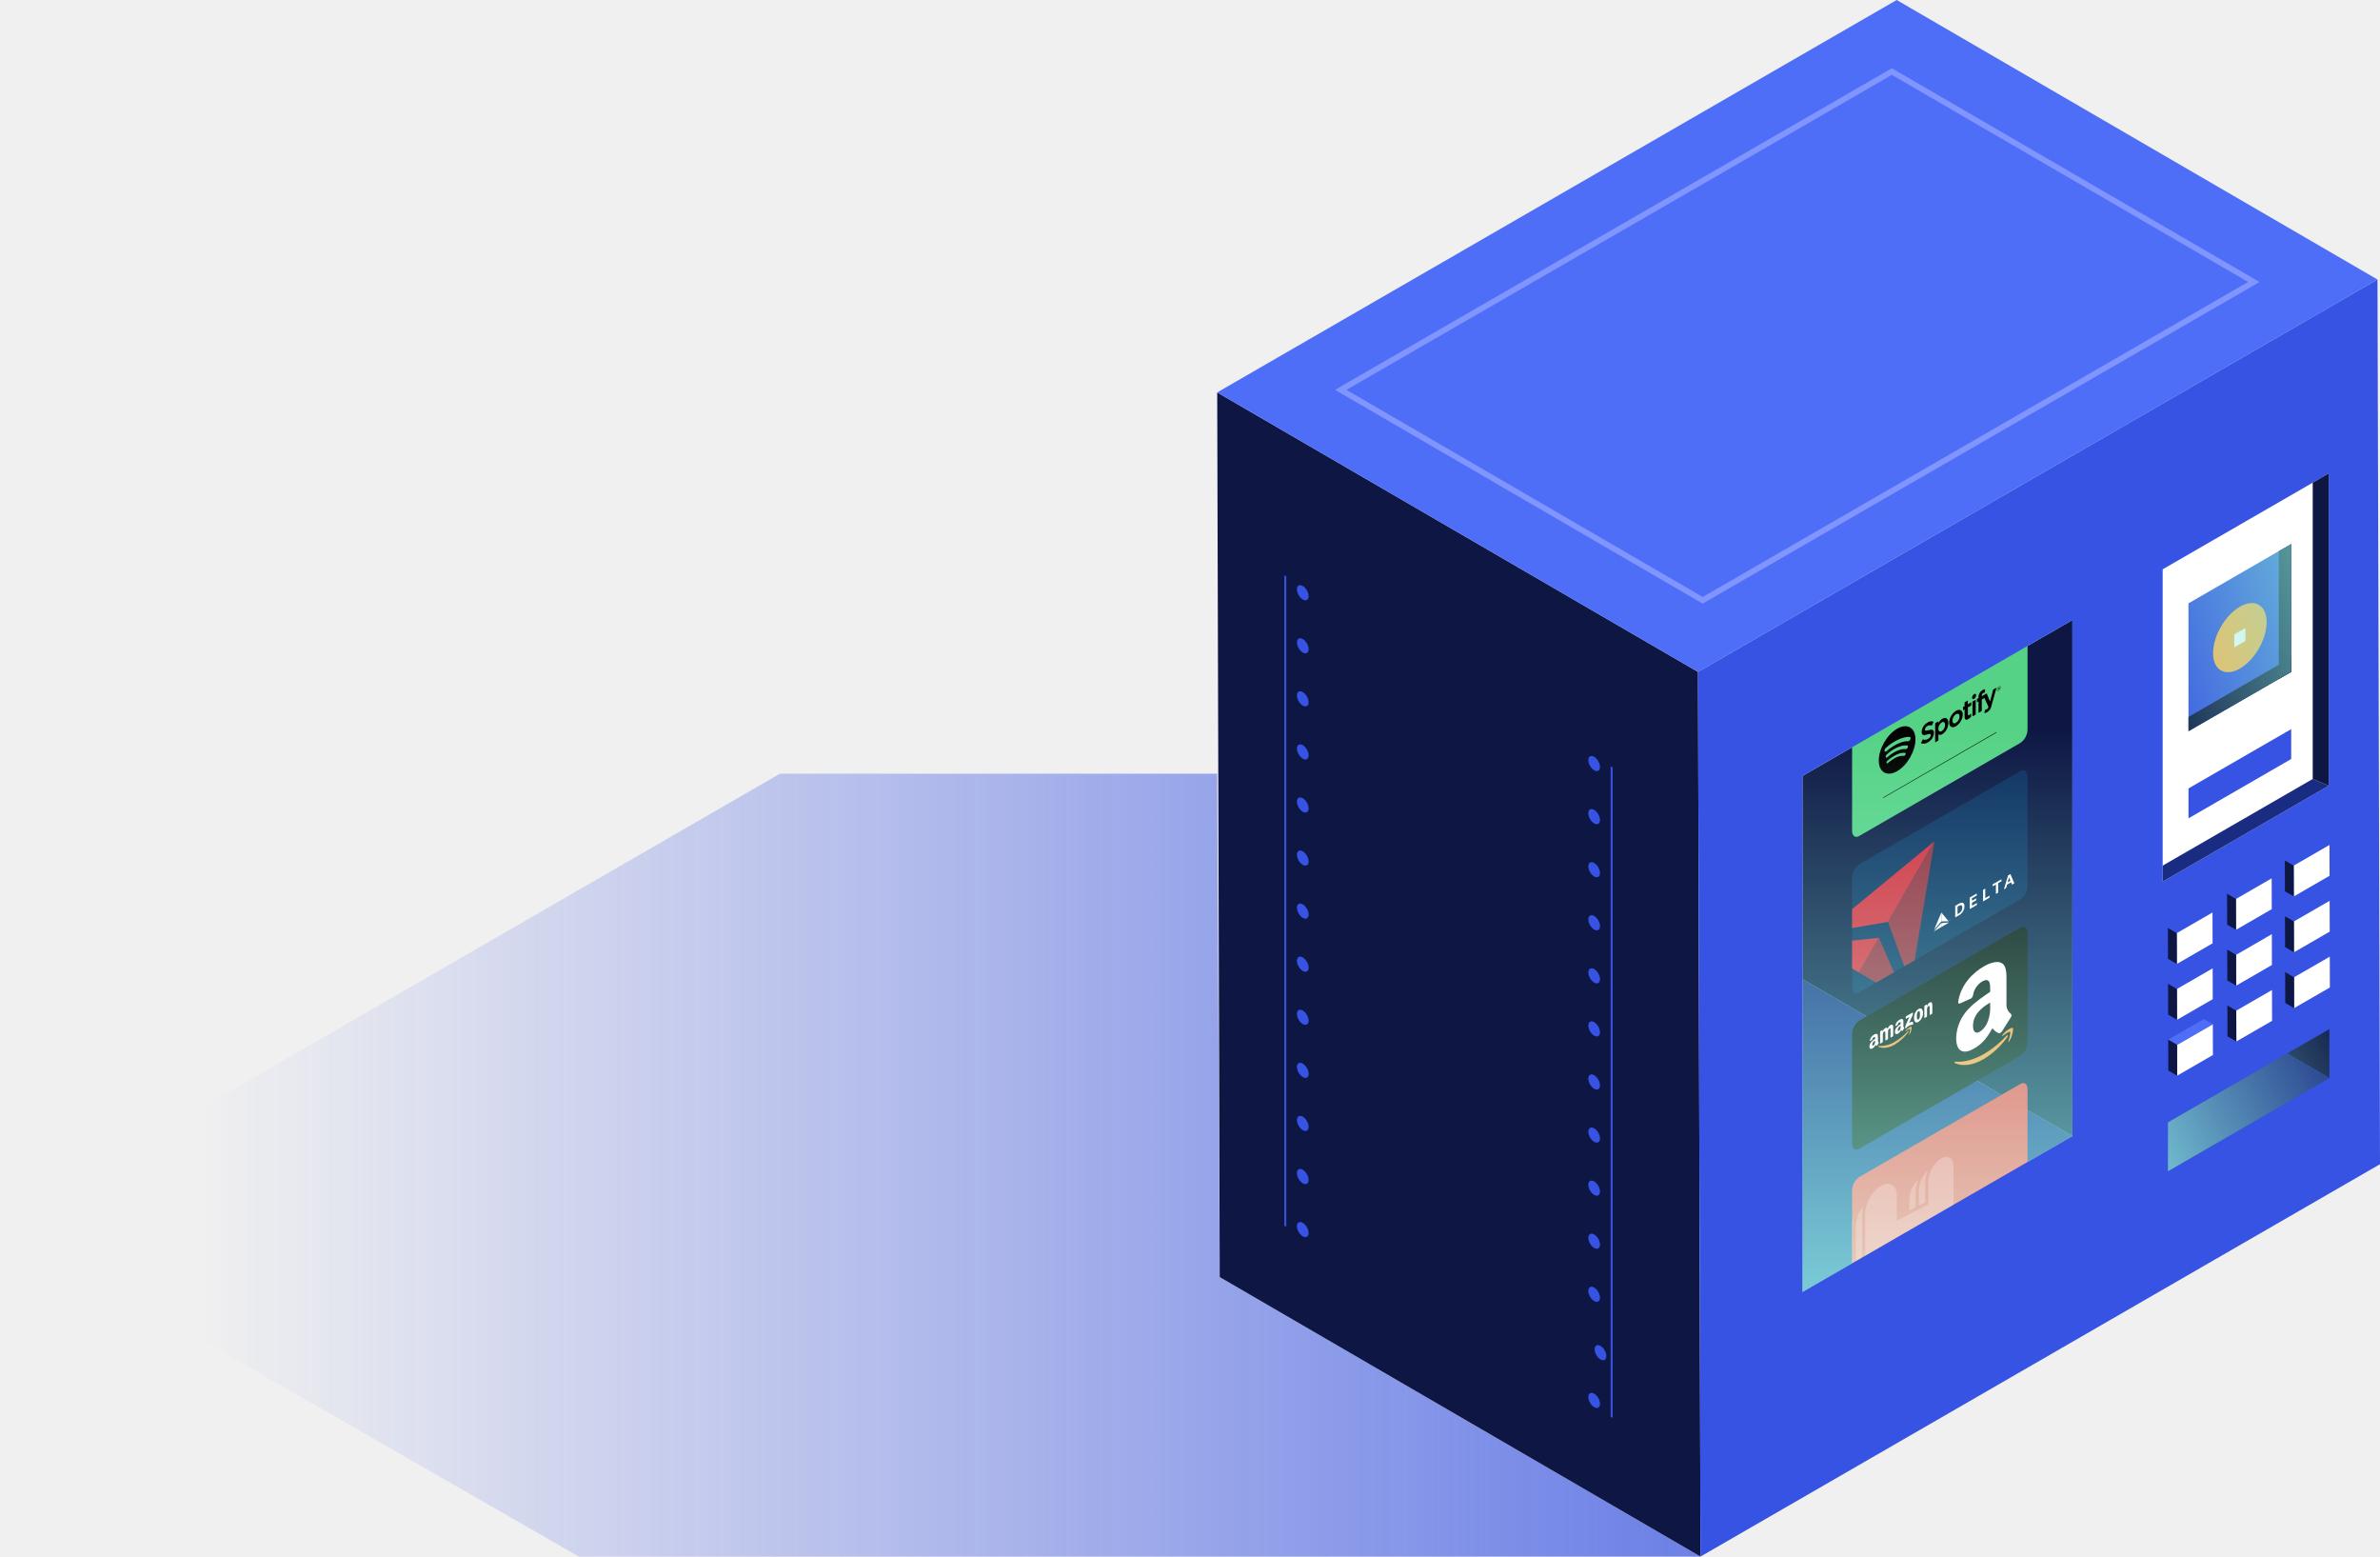
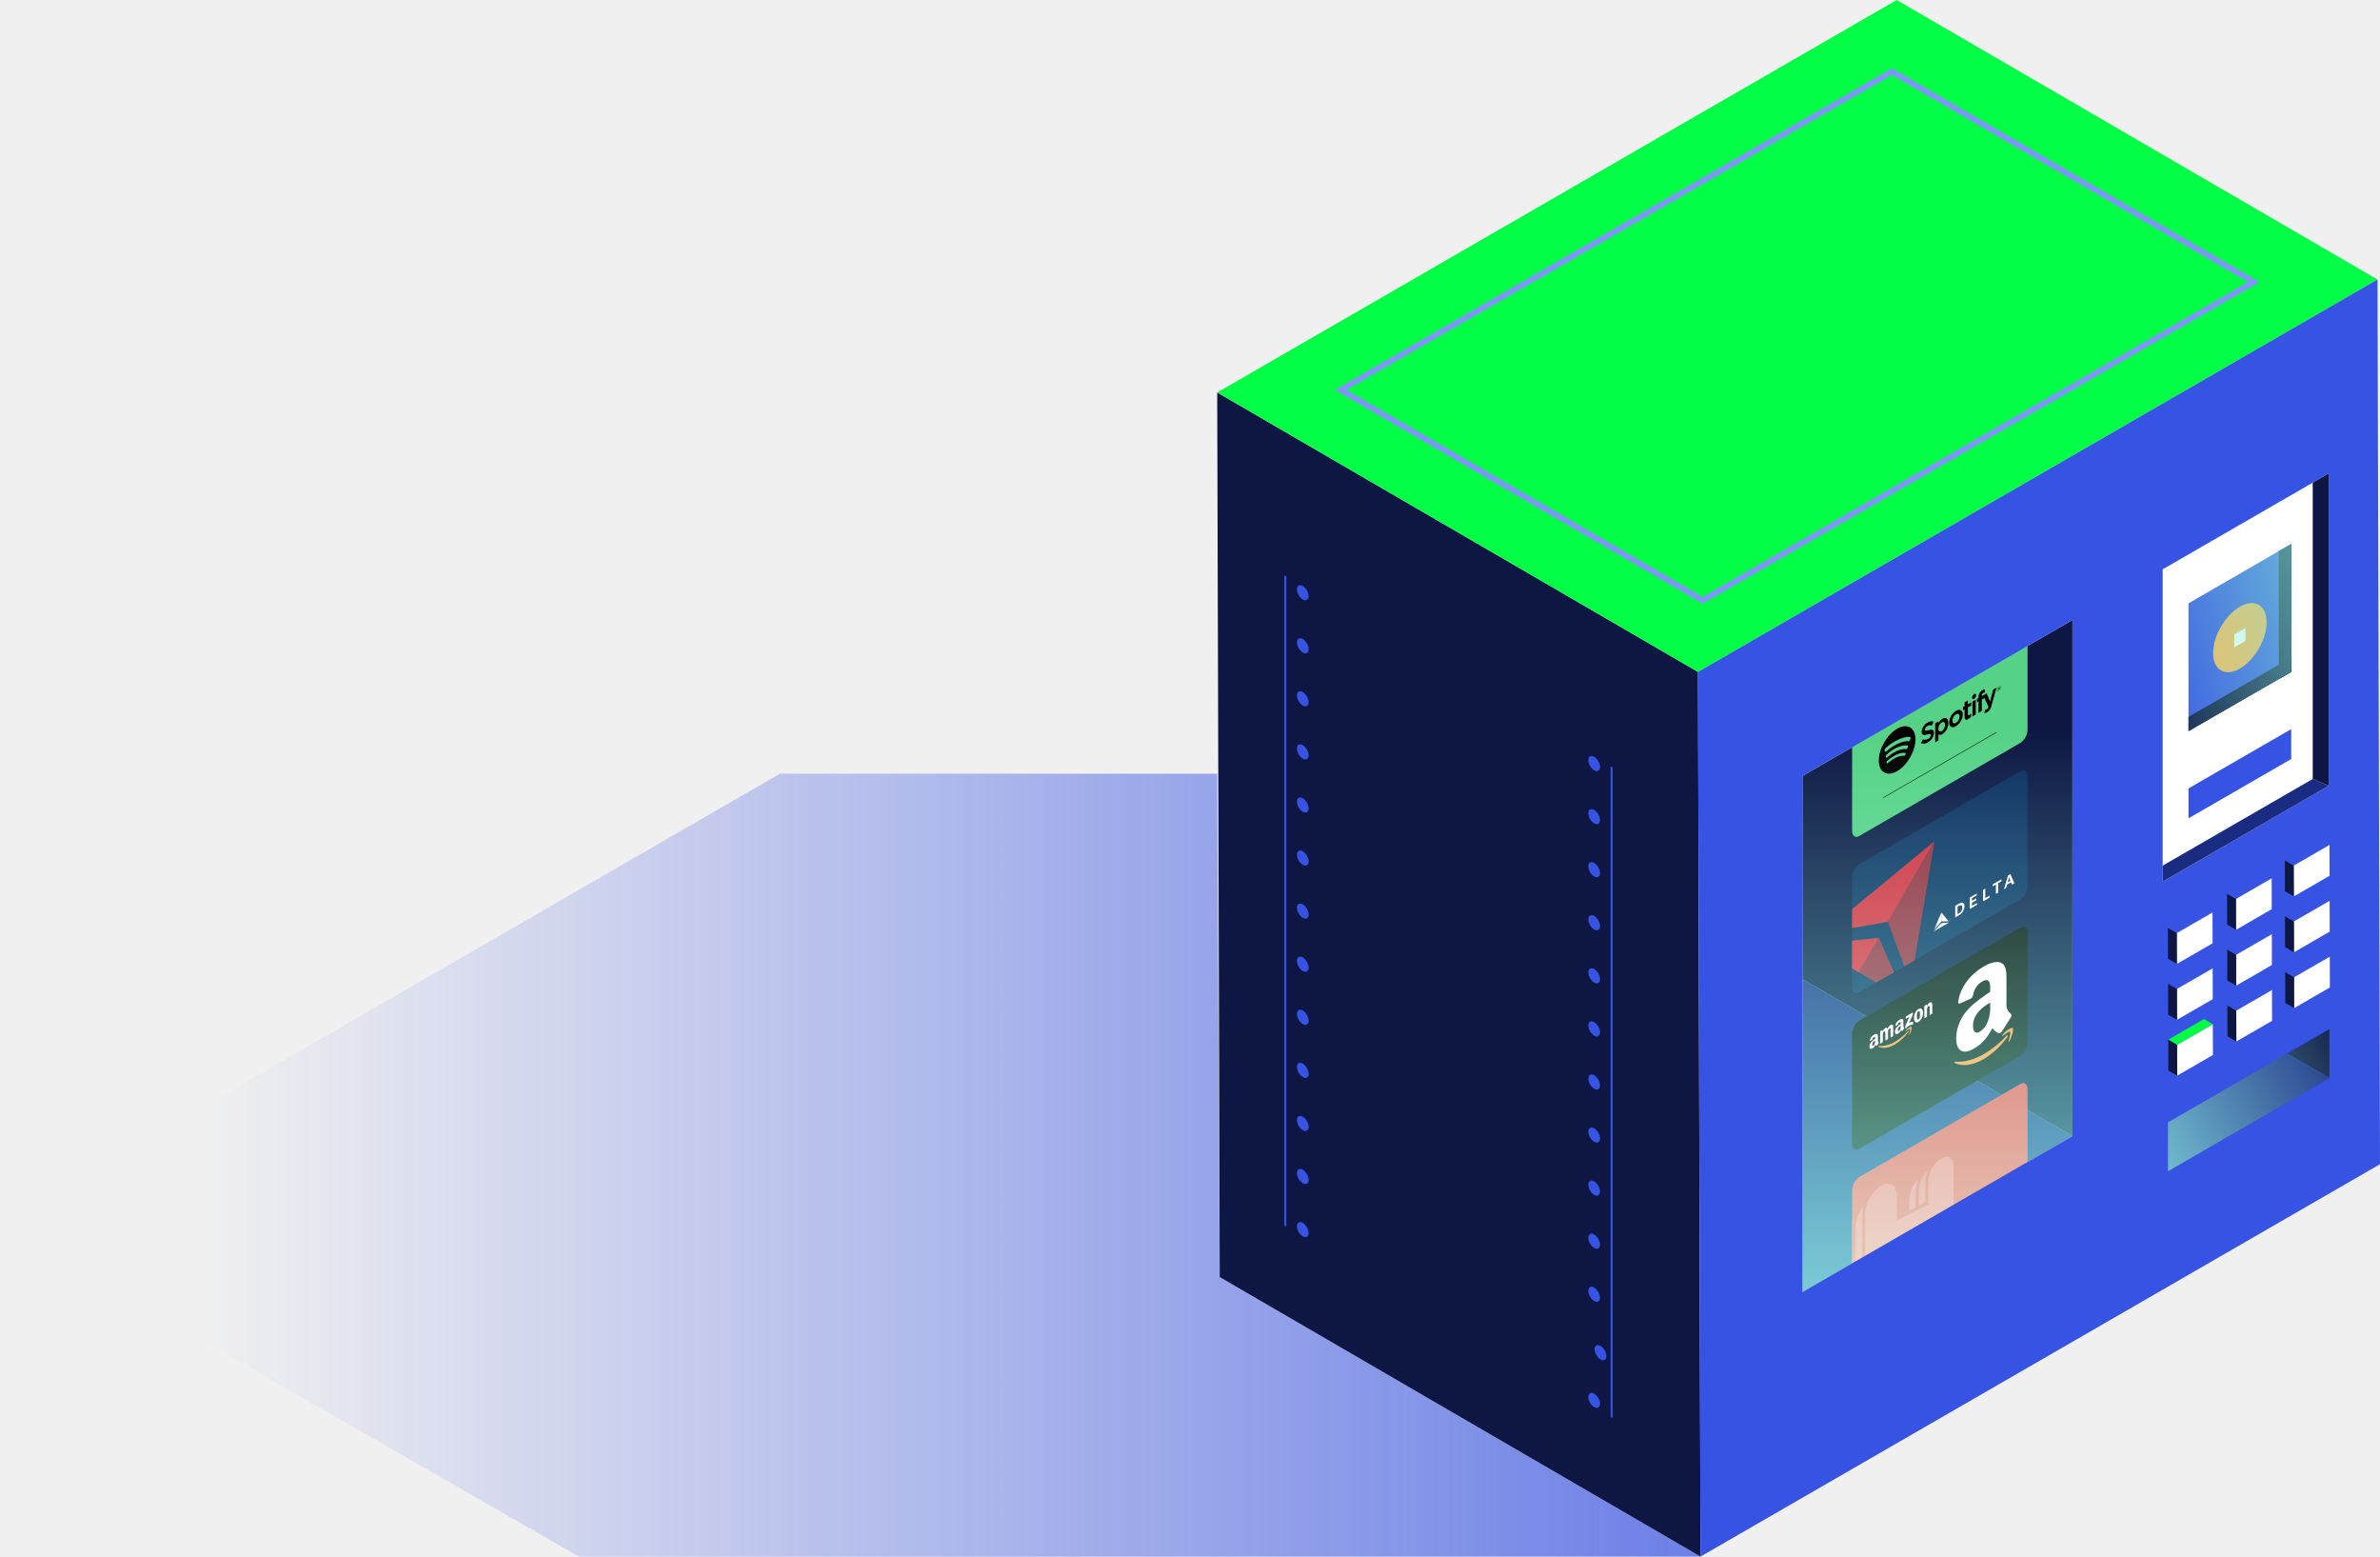
<svg xmlns="http://www.w3.org/2000/svg" xmlns:xlink="http://www.w3.org/1999/xlink" viewBox="0 0 1038.39 678.93">
  <defs>
-     <style>.cls-1,.cls-7{fill:none;}.cls-2{isolation:isolate;}.cls-3{fill:#1a2b82;}.cls-4{fill:#0e1744;}.cls-5{fill:url(#linear-gradient);}.cls-6{fill:#4f6ef7;}.cls-7{stroke:#8195ff;stroke-miterlimit:10;stroke-width:2.5px;}.cls-8{fill:#3753e3;}.cls-9{fill:#0b0a0a;}.cls-10{fill:#e59a34;}.cls-10,.cls-11{fill-rule:evenodd;}.cls-11,.cls-14{fill:#fff;}.cls-12{fill:#56d286;}.cls-13{fill:#0d2d5f;}.cls-15{clip-path:url(#clip-path);}.cls-16{fill:#90263a;}.cls-17{fill:#cd2638;}.cls-18{fill:#d53c3b;}.cls-19{clip-path:url(#clip-path-2);}.cls-20{opacity:0.25;}.cls-21,.cls-24{mix-blend-mode:screen;}.cls-21{fill:url(#linear-gradient-2);}.cls-22{fill:#fdb455;}.cls-23{fill:url(#linear-gradient-3);}.cls-24{fill:url(#linear-gradient-4);}</style>
+     <style>.cls-1,.cls-7{fill:none;}.cls-2{isolation:isolate;}.cls-3{fill:#1a2b82;}.cls-4{fill:#0e1744;}.cls-5{fill:url(#linear-gradient);}.cls-6{fill:#02FE45;}.cls-7{stroke:#8195ff;stroke-miterlimit:10;stroke-width:2.5px;}.cls-8{fill:#3753e3;}.cls-9{fill:#0b0a0a;}.cls-10{fill:#e59a34;}.cls-10,.cls-11{fill-rule:evenodd;}.cls-11,.cls-14{fill:#fff;}.cls-12{fill:#56d286;}.cls-13{fill:#0d2d5f;}.cls-15{clip-path:url(#clip-path);}.cls-16{fill:#90263a;}.cls-17{fill:#cd2638;}.cls-18{fill:#d53c3b;}.cls-19{clip-path:url(#clip-path-2);}.cls-20{opacity:0.25;}.cls-21,.cls-24{mix-blend-mode:screen;}.cls-21{fill:url(#linear-gradient-2);}.cls-22{fill:#fdb455;}.cls-23{fill:url(#linear-gradient-3);}.cls-24{fill:url(#linear-gradient-4);}</style>
    <linearGradient id="linear-gradient" x1="2638.75" y1="508.2" x2="3813.75" y2="508.2" gradientTransform="matrix(-1, 0, 0, 1, 3901.41, 0)" gradientUnits="userSpaceOnUse">
      <stop offset="0.22" stop-color="#3753e3" />
      <stop offset="1" stop-color="#3753e3" stop-opacity="0" />
    </linearGradient>
    <clipPath id="clip-path">
      <path class="cls-1" d="M881.53,392.2l-70.39,40.63c-1.7,1-3.07-.06-3.07-2.33V382.85a7.37,7.37,0,0,1,3.07-5.88l70.39-40.64c1.7-1,3.08.06,3.08,2.33v47.65A7.4,7.4,0,0,1,881.53,392.2Z" />
    </clipPath>
    <clipPath id="clip-path-2">
      <path class="cls-1" d="M881.53,528.62l-70.39,40.64c-1.7,1-3.07-.06-3.07-2.33V519.28a7.37,7.37,0,0,1,3.07-5.88l70.39-40.64c1.7-1,3.08.06,3.08,2.33v47.65A7.36,7.36,0,0,1,881.53,528.62Z" />
    </clipPath>
    <linearGradient id="linear-gradient-2" x1="906.35" y1="518.74" x2="1031.93" y2="453.43" gradientUnits="userSpaceOnUse">
      <stop offset="0" stop-color="#84ecd3" />
      <stop offset="1" stop-color="#84ecd3" stop-opacity="0" />
    </linearGradient>
    <linearGradient id="linear-gradient-3" x1="1064.4" y1="249.83" x2="925.12" y2="295.03" xlink:href="#linear-gradient-2" />
    <linearGradient id="linear-gradient-4" x1="845.3" y1="618.42" x2="845.3" y2="318.44" xlink:href="#linear-gradient-2" />
  </defs>
  <g class="cls-2">
    <g id="Layer_2" data-name="Layer 2">
      <g id="Layer_1-2" data-name="Layer 1">
        <polygon class="cls-3" points="904.19 495.51 786.41 563.51 786.41 427.07 904.19 495.51" />
        <polygon class="cls-4" points="904.19 270.44 904.19 495.51 786.41 427.07 786.41 338.44 904.19 270.44" />
        <polygon class="cls-5" points="532.16 557.02 741.93 678.93 252.57 678.93 0 533.91 340.28 337.46 531.06 337.46 532.16 557.02" />
        <polygon class="cls-4" points="741.93 678.93 532.16 557.02 531.06 171.16 740.83 293.06 741.93 678.93" />
        <polygon class="cls-6" points="740.83 293.06 531.06 171.16 827.52 0 1037.29 121.91 740.83 293.06" />
        <polygon class="cls-7" points="983.35 122.99 742.88 261.82 584.96 170.04 825.42 31.21 983.35 122.99" />
        <polygon class="cls-8" points="703.59 618.41 703.59 334.74 702.73 334.24 702.73 617.91 703.59 618.41" />
        <ellipse class="cls-8" cx="695.53" cy="448.77" rx="2.08" ry="3.61" transform="translate(-131.2 407.89) rotate(-30)" />
        <ellipse class="cls-8" cx="695.53" cy="471.92" rx="2.08" ry="3.61" transform="translate(-142.78 410.99) rotate(-30)" />
        <path class="cls-8" d="M695.53,544.32c1.41.81,2.56.15,2.56-1.48a5.65,5.65,0,0,0-2.56-4.42c-1.4-.81-2.55-.15-2.55,1.48A5.69,5.69,0,0,0,695.53,544.32Z" />
        <ellipse class="cls-8" cx="695.53" cy="495.07" rx="2.08" ry="3.61" transform="translate(-154.35 414.1) rotate(-30)" />
        <path class="cls-8" d="M695.53,428.57c1.41.81,2.56.15,2.56-1.47a5.64,5.64,0,0,0-2.56-4.42c-1.4-.82-2.55-.15-2.55,1.47A5.67,5.67,0,0,0,695.53,428.57Z" />
        <ellipse class="cls-8" cx="695.53" cy="402.48" rx="2.08" ry="3.61" transform="translate(-108.05 401.69) rotate(-30)" />
        <ellipse class="cls-8" cx="695.53" cy="518.22" rx="2.08" ry="3.61" transform="translate(-165.93 417.2) rotate(-30)" />
        <ellipse class="cls-8" cx="695.53" cy="564.52" rx="2.08" ry="3.61" transform="translate(-189.08 423.4) rotate(-30)" />
        <ellipse class="cls-8" cx="695.53" cy="587.66" rx="2.08" ry="3.61" transform="matrix(0.87, -0.5, 0.5, 0.87, -200.65, 426.5)" />
        <ellipse class="cls-8" cx="695.53" cy="610.81" rx="2.08" ry="3.61" transform="translate(-212.22 429.6) rotate(-30)" />
        <ellipse class="cls-8" cx="695.53" cy="379.33" rx="2.08" ry="3.61" transform="translate(-96.48 398.59) rotate(-30)" />
        <ellipse class="cls-8" cx="695.53" cy="356.18" rx="2.08" ry="3.61" transform="translate(-84.91 395.49) rotate(-30)" />
        <ellipse class="cls-8" cx="695.53" cy="333.03" rx="2.08" ry="3.61" transform="translate(-73.33 392.39) rotate(-30)" />
        <polygon class="cls-8" points="560.34 534.59 560.34 250.92 561.2 251.42 561.2 535.09 560.34 534.59" />
        <ellipse class="cls-8" cx="568.4" cy="374.26" rx="2.08" ry="3.61" transform="translate(-110.98 334.34) rotate(-30)" />
        <ellipse class="cls-8" cx="568.4" cy="397.41" rx="2.08" ry="3.61" transform="translate(-122.55 337.44) rotate(-30)" />
        <path class="cls-8" d="M568.4,469.8a5.65,5.65,0,0,1-2.56-4.42c0-1.62,1.15-2.29,2.56-1.47a5.65,5.65,0,0,1,2.55,4.42C571,470,569.8,470.61,568.4,469.8Z" />
        <ellipse class="cls-8" cx="568.4" cy="420.55" rx="2.08" ry="3.61" transform="translate(-134.13 340.54) rotate(-30)" />
        <path class="cls-8" d="M568.4,354.06a5.67,5.67,0,0,1-2.56-4.43c0-1.62,1.15-2.28,2.56-1.47a5.67,5.67,0,0,1,2.55,4.42C571,354.2,569.8,354.87,568.4,354.06Z" />
        <ellipse class="cls-8" cx="568.4" cy="327.96" rx="2.08" ry="3.61" transform="translate(-87.83 328.14) rotate(-30)" />
        <ellipse class="cls-8" cx="568.4" cy="443.7" rx="2.08" ry="3.61" transform="translate(-145.7 343.64) rotate(-30)" />
        <ellipse class="cls-8" cx="568.4" cy="490" rx="2.08" ry="3.61" transform="translate(-168.85 349.85) rotate(-30)" />
        <ellipse class="cls-8" cx="568.4" cy="513.15" rx="2.08" ry="3.61" transform="translate(-180.42 352.95) rotate(-30)" />
        <ellipse class="cls-8" cx="568.4" cy="536.29" rx="2.08" ry="3.61" transform="translate(-192 356.05) rotate(-30)" />
        <ellipse class="cls-8" cx="568.4" cy="304.81" rx="2.08" ry="3.61" transform="translate(-76.26 325.04) rotate(-30)" />
        <ellipse class="cls-8" cx="568.4" cy="281.67" rx="2.08" ry="3.61" transform="translate(-64.68 321.94) rotate(-30)" />
        <ellipse class="cls-8" cx="568.4" cy="258.52" rx="2.08" ry="3.61" transform="translate(-53.11 318.84) rotate(-30)" />
        <path class="cls-9" d="M881.53,460.41l-70.39,40.64c-1.7,1-3.07-.06-3.07-2.33V451.07a7.39,7.39,0,0,1,3.07-5.89l70.39-40.63c1.7-1,3.08.06,3.08,2.33v47.65A7.38,7.38,0,0,1,881.53,460.41Z" />
        <path id="path8" class="cls-10" d="M832.65,450.06a19.88,19.88,0,0,1-5.9,5.5c-2.8,1.61-5.31,1.87-7.21,1-.15-.07,0-.36.16-.34a12.47,12.47,0,0,0,7.21-1.95,24.55,24.55,0,0,0,5.51-4.48c.27-.29.49-.08.23.3" />
        <path id="path10" class="cls-10" d="M833.31,448.8c-.2-.19-1.35.63-1.86,1-.16.11-.18,0,0-.23.91-1.27,2.41-1.92,2.58-1.77a5.37,5.37,0,0,1-.9,3.35c-.13.2-.26.2-.2,0,.19-.67.63-2.17.42-2.35" />
        <path id="path12" class="cls-11" d="M831.48,444.27v-.72a.37.37,0,0,1,.16-.28l2.8-1.61c.09-.05.16,0,.16.09v.62a2,2,0,0,1-.21.58l-1.45,3.23a2.93,2.93,0,0,1,1.59-.52c.11,0,.14.1.15.19v.78c0,.1-.1.28-.2.28a4.16,4.16,0,0,0-3,1.71c-.09.12-.19.05-.19-.05v-.74a1.35,1.35,0,0,1,.1-.55l1.68-3.76-1.46.84c-.09.05-.17,0-.17-.09" />
        <path id="path14" class="cls-11" d="M821.29,454.67l-.85.5a.1.1,0,0,1-.15-.08V450a.34.34,0,0,1,.16-.27l.8-.46c.08,0,.15,0,.15.08V450h0a2.43,2.43,0,0,1,1.12-1.58c.53-.31.86-.2,1.1.3a2.69,2.69,0,0,1,1.17-1.62c.36-.2.75-.26,1,0s.21.92.21,1.46v3.2a.37.37,0,0,1-.16.28l-.85.49c-.09,0-.16,0-.16-.1v-2.68a7.26,7.26,0,0,0,0-.94c-.06-.3-.25-.29-.5-.14a1.31,1.31,0,0,0-.51.7,4.48,4.48,0,0,0-.08,1v2.68a.36.36,0,0,1-.16.28l-.85.49a.1.1,0,0,1-.15-.09v-2.69c0-.56.08-1.44-.53-1.09s-.58,1.15-.58,1.73v2.69a.35.35,0,0,1-.17.27" />
        <path id="path16" class="cls-11" d="M837,440.09c1.27-.73,2,.13,2,1.73a4.63,4.63,0,0,1-2,3.89c-1.23.71-1.91-.15-1.91-1.72a4.51,4.51,0,0,1,1.91-3.9m0,1c-.63.36-.67,1.37-.67,2s0,1.94.66,1.56.69-1.47.69-2.12a4.69,4.69,0,0,0-.12-1.27c-.1-.29-.29-.32-.56-.16" />
        <path id="path18" class="cls-11" d="M840.58,443.54l-.84.49c-.09,0-.16,0-.16-.1v-5.06a.36.36,0,0,1,.17-.26l.78-.45c.08,0,.14,0,.16,0V439h0a2.57,2.57,0,0,1,1.16-1.69c.38-.22.75-.27,1,0a2.84,2.84,0,0,1,.22,1.44v3.19a.35.35,0,0,1-.16.25l-.85.5c-.08,0-.14,0-.15-.08v-2.75c0-.55.05-1.39-.53-1.05a1.27,1.27,0,0,0-.5.69,3.43,3.43,0,0,0-.13,1v2.73a.38.38,0,0,1-.17.28" />
        <path id="path28" class="cls-11" d="M829.26,447.66a2.78,2.78,0,0,1-.16,1.14,1.53,1.53,0,0,1-.59.78c-.33.19-.52,0-.52-.41a2.08,2.08,0,0,1,1.27-1.72v.21m.85,1.91a.25.25,0,0,1-.2.14,1,1,0,0,1-.48-.38,3.48,3.48,0,0,1-1.41,1.53c-.71.41-1.27.22-1.27-.81a3.2,3.2,0,0,1,.91-2.13,9.79,9.79,0,0,1,1.6-1.27v-.12a1.12,1.12,0,0,0-.11-.66c-.1-.12-.3-.08-.47,0a1.43,1.43,0,0,0-.69,1,.39.39,0,0,1-.14.26l-.83.38c-.07,0-.15,0-.12-.14a3.68,3.68,0,0,1,1.9-2.6,1.49,1.49,0,0,1,1.28-.25c.41.21.37.83.37,1.48v1.54a.82.82,0,0,0,.32.72.22.22,0,0,1,0,.27c-.18.27-.48.76-.65,1h0" />
        <path id="path30" class="cls-11" d="M818.11,454.09a2.76,2.76,0,0,1-.16,1.14,1.49,1.49,0,0,1-.58.79c-.33.19-.52,0-.52-.42a2.08,2.08,0,0,1,1.26-1.72v.21M819,456a.28.28,0,0,1-.2.14,1.13,1.13,0,0,1-.49-.37,3.38,3.38,0,0,1-1.4,1.52c-.71.41-1.27.22-1.27-.8a3.2,3.2,0,0,1,.91-2.14,10.09,10.09,0,0,1,1.59-1.26V453c0-.23,0-.52-.1-.65s-.3-.09-.48,0a1.41,1.41,0,0,0-.68,1,.39.39,0,0,1-.15.27l-.82.37c-.07,0-.15,0-.13-.13a3.74,3.74,0,0,1,1.9-2.61,1.54,1.54,0,0,1,1.28-.25c.42.21.38.83.38,1.48V454a.82.82,0,0,0,.32.73.21.21,0,0,1,0,.26l-.65,1h0" />
        <path id="path8-2" data-name="path8" class="cls-10" d="M875.84,452.28a34.89,34.89,0,0,1-10.36,9.66c-4.9,2.83-9.32,3.27-12.66,1.7-.26-.12,0-.63.29-.6,3.6.35,8.06-.76,12.66-3.41a43.53,43.53,0,0,0,9.66-7.87c.47-.51.87-.14.41.52" />
        <path id="path10-2" data-name="path10" class="cls-10" d="M877,450.06c-.35-.32-2.37,1.12-3.27,1.77-.27.19-.31-.06-.07-.4,1.6-2.23,4.23-3.37,4.54-3.11s-.08,3.54-1.59,5.87c-.23.35-.45.36-.34,0,.33-1.18,1.09-3.81.73-4.14" />
        <path id="path30-2" data-name="path30" class="cls-11" d="M868.3,438.57a16.58,16.58,0,0,1-.94,6.73,9.15,9.15,0,0,1-3.48,4.67c-1.93,1.11-3.06.06-3.06-2.47,0-5,3.84-8.1,7.48-10.2v1.27m5.08,11.3a1.53,1.53,0,0,1-1.19.83,6.08,6.08,0,0,1-2.89-2.23c-2.76,4.86-4.71,7-8.3,9-4.23,2.44-7.53,1.32-7.53-4.75a19,19,0,0,1,5.37-12.64c2.73-3,6.55-5.43,9.46-7.5v-.75c0-1.39.09-3.09-.61-3.88s-1.79-.49-2.82.11a8.46,8.46,0,0,0-4,5.85,2.47,2.47,0,0,1-.87,1.57l-4.89,2.21c-.41.13-.86,0-.75-.79,1.13-7.52,6.47-12.67,11.26-15.44,2.45-1.41,5.65-2.5,7.58-1.47,2.45,1.24,2.22,4.92,2.22,8.77v9.1a4.85,4.85,0,0,0,1.9,4.31,1.24,1.24,0,0,1,0,1.56c-1,1.59-2.85,4.49-3.86,6.11h0" />
        <path class="cls-12" d="M881.53,324l-70.39,40.64c-1.7,1-3.07-.06-3.07-2.33V314.61a7.36,7.36,0,0,1,3.07-5.88l70.39-40.64c1.7-1,3.08.06,3.08,2.33v47.65A7.36,7.36,0,0,1,881.53,324Z" />
        <path d="M827.71,317.84c-4.41,2.54-8,8.75-8,13.87s3.58,7.19,8,4.65,8-8.76,8-13.87-3.57-7.2-8-4.65Zm3.66,11.24c-.15.35-.45.62-.69.59-1.87-.25-4.23.81-7,3.15-.27.23-.53.19-.59-.09a1,1,0,0,1,.37-.91c3-2.56,5.65-3.72,7.75-3.44C831.44,328.41,831.51,328.72,831.37,329.08Zm1-3.09c-.18.45-.56.78-.85.74-2.15-.3-5.42,1.15-8,3.51-.32.3-.67.29-.77,0a1.25,1.25,0,0,1,.41-1.14c2.9-2.7,6.51-4.28,9-3.95.29,0,.38.43.2.87Zm.09-2.67c-2.57-.29-6.82,2-9.27,4.28-.4.37-.82.35-.94,0a1.52,1.52,0,0,1,.5-1.36c2.82-2.62,7.51-5.14,10.47-4.81.36,0,.47.5.26,1s-.67.93-1,.89Zm9-4.86c-1.38.41-1.62.28-1.62-.28a2,2,0,0,1,1.07-1.51,2.33,2.33,0,0,1,1.88-.25.1.1,0,0,0,.07,0,.16.16,0,0,0,.06-.08l.67-1.49c0-.06,0-.12,0-.13a3.15,3.15,0,0,0-2.65.46,5,5,0,0,0-2.53,4c0,1.59.9,1.63,2.45,1.17,1.32-.4,1.54-.24,1.54.29a2.09,2.09,0,0,1-1.17,1.63,2.26,2.26,0,0,1-2.2.21s0,0-.07,0l-.06.08-.75,1.47c0,.07,0,.13,0,.15a3.29,3.29,0,0,0,3-.41,5,5,0,0,0,2.63-4.11c0-1.33-.68-1.67-2.36-1.17Zm6-5a4.58,4.58,0,0,0-1.73,2v-.73c0-.06,0-.08-.09-.06l-1.24.72a.2.2,0,0,0-.09.15v8.14c0,.06,0,.08.09.06l1.24-.72a.2.2,0,0,0,.09-.15v-2.57a1.5,1.5,0,0,0,1.73-.09,5.86,5.86,0,0,0,2.6-4.86c0-2.21-1.3-2.61-2.6-1.86Zm1.17,2.69a3.25,3.25,0,0,1-1.45,2.74c-.85.49-1.48,0-1.48-1.05a3.34,3.34,0,0,1,1.48-2.76c.84-.49,1.45,0,1.45,1.07Zm4.78-6.12a6.42,6.42,0,0,0-3,5.09c0,1.88,1.29,2.6,2.94,1.65a6.44,6.44,0,0,0,3-5.09c0-1.89-1.3-2.61-3-1.65Zm0,5.27c-.88.51-1.55.07-1.55-1a3.35,3.35,0,0,1,1.53-2.78c.89-.51,1.56-.08,1.56,1A3.38,3.38,0,0,1,853.38,315.26Zm6.51-8.9-1.36.78v-1.61a.06.06,0,0,0-.09,0l-1.23.71a.2.2,0,0,0-.09.16V308l-.6.34a.2.2,0,0,0-.09.16v1.23c0,.06,0,.08.09.05l.6-.34v3.18c0,1.29.55,1.62,1.64,1a3.88,3.88,0,0,0,1.15-1,.18.18,0,0,0,.05-.11v-1.18s0-.06,0-.06a.11.11,0,0,0-.09,0,2.94,2.94,0,0,1-.73.62c-.39.23-.57.12-.57-.35v-3l1.36-.78a.2.2,0,0,0,.09-.16v-1.23c0-.06,0-.08-.09-.05Zm4.73-2.73v-.19a1.22,1.22,0,0,1,.62-1.2,2.24,2.24,0,0,1,.7-.26s.06,0,.08-.06a.21.21,0,0,0,0-.11v-1.2a.06.06,0,0,0-.07-.07,3.48,3.48,0,0,0-1,.43,3.43,3.43,0,0,0-1.74,3.15v.31l-.6.34a.2.2,0,0,0-.09.16v1.23c0,.06,0,.08.09.06l.6-.35v4.91c0,.06,0,.08.09.06l1.23-.72a.2.2,0,0,0,.09-.15v-4.91l1.15-.67,1.77,3.89c-.2.63-.4.85-.67,1a1.13,1.13,0,0,1-.68.17.13.13,0,0,0-.07,0,.22.22,0,0,0,0,.08l-.42,1.31c0,.06,0,.11,0,.11a2.14,2.14,0,0,0,1.31-.37,4.17,4.17,0,0,0,1.86-2.89l2.14-7.65s0-.07,0-.09,0,0-.07,0l-1.28.74a.19.19,0,0,0-.09.12L868.25,306l-1.44-3.53s0,0-.08,0l-2.11,1.21Zm-2.74,1.58-1.24.71a.2.2,0,0,0-.09.16v6.25a.06.06,0,0,0,.09.05l1.24-.71a.2.2,0,0,0,.09-.16v-6.25a.06.06,0,0,0-.09-.05Zm-.61-2.49a2,2,0,0,0-.89,1.54c0,.56.4.8.89.51a2,2,0,0,0,.88-1.53C862.15,302.67,861.75,302.44,861.27,302.72Zm10.81-1.39c-.49.28-.87.05-.87-.51a1.91,1.91,0,0,1,.87-1.51c.49-.28.87-.05.87.5A1.92,1.92,0,0,1,872.08,301.33Zm0-1.92a1.71,1.71,0,0,0-.78,1.36c0,.5.33.71.78.46a1.73,1.73,0,0,0,.78-1.36C872.86,299.36,872.52,299.15,872.08,299.41Zm.19.9.25.25-.21.12-.22-.23-.19.1v.37l-.17.1V300l.4-.23c.22-.12.36-.08.36.13a.64.64,0,0,1-.21.45Zm-.14-.4-.23.13v.34l.23-.13a.34.34,0,0,0,.18-.27C872.31,299.87,872.24,299.85,872.13,299.91Z" />
        <polygon points="871.03 319.55 821.65 348.06 821.65 347.8 871.03 319.29 871.03 319.55" />
        <path class="cls-13" d="M881.53,392.2l-70.39,40.63c-1.7,1-3.07-.06-3.07-2.33V382.85a7.37,7.37,0,0,1,3.07-5.88l70.39-40.64c1.7-1,3.08.06,3.08,2.33v47.65A7.4,7.4,0,0,1,881.53,392.2Z" />
        <path class="cls-14" d="M850.16,401.83l-3.14.06V398Zm.25.52-3.39.3v1.66Z" />
        <polyline class="cls-14" points="843.87 405.46 847.02 398.02 847.02 401.89 843.87 405.46" />
        <polyline class="cls-14" points="843.62 406.28 847.02 404.31 847.02 402.65 843.62 406.28" />
        <path class="cls-14" d="M850.69,401c.12-.07.22,0,.22.13a.48.48,0,0,1-.22.39c-.12.07-.22,0-.22-.13h0A.49.49,0,0,1,850.69,401Zm0,.48a.44.44,0,0,0,.19-.33.12.12,0,0,0-.19-.11.41.41,0,0,0-.19.33h0c0,.12.08.17.19.11Zm-.05,0,0,0v-.3l.1-.06c.06,0,.08,0,.08,0a.17.17,0,0,1-.07.12l.08.09,0,0-.08-.09-.05,0Zm0-.17,0,0a.12.12,0,0,0,.08-.1s0,0-.06,0l-.06,0v.1Z" />
        <path class="cls-14" d="M853.07,400.15l1.52-.88a4.67,4.67,0,0,0,2.51-4c0-1.56-.94-2-2.51-1.06l-1.52.88Zm1-4.7.56-.33c1-.58,1.53-.29,1.53.76a2.79,2.79,0,0,1-1.53,2.51l-.56.33Z" />
        <polygon class="cls-14" points="860.38 393.75 862.22 392.69 862.22 391.82 860.38 392.88 860.38 391.78 862.46 390.58 862.46 389.71 859.41 391.47 859.41 396.49 862.53 394.69 862.53 393.82 860.38 395.06 860.38 393.75" />
        <polygon class="cls-14" points="868.03 390.64 866.17 391.72 866.17 387.57 865.2 388.13 865.2 393.15 868.03 391.51 868.03 390.64" />
        <polygon class="cls-14" points="873.25 383.49 869.37 385.73 869.37 386.6 870.82 385.76 870.82 389.9 871.79 389.34 871.79 385.2 873.25 384.36 873.25 383.49" />
        <path class="cls-14" d="M878.86,385.26l-1,.58-.42-1-1.76,1-.43,1.5-.94.54,1.81-6.08,1-.56Zm-1.71-1.11-.6-1.43-.61,2.13Z" />
        <g class="cls-15">
          <path class="cls-16" d="M833.63,429.18l-9.9-27.09L844,367Zm-2,7L819.74,409,811,424.15Z" />
          <polyline class="cls-17" points="795.46 406.93 843.96 366.96 823.73 402.09 795.46 406.93" />
          <polyline class="cls-17" points="790.43 412.14 811.04 424.15 819.74 409.03 790.43 412.14" />
        </g>
        <path class="cls-18" d="M881.53,528.62l-70.39,40.64c-1.7,1-3.07-.06-3.07-2.33V519.28a7.37,7.37,0,0,1,3.07-5.88l70.39-40.64c1.7-1,3.08.06,3.08,2.33v47.65A7.36,7.36,0,0,1,881.53,528.62Z" />
        <g id="layer1">
          <g id="g5994">
            <path id="path3013" class="cls-14" d="M877.66,517.65s-.07,0-.07,0v-.55l-.13.08s-.06,0-.06,0a.15.15,0,0,1,.06-.11l.41-.24s.06,0,.06,0a.15.15,0,0,1-.06.11l-.14.07v.55a.17.17,0,0,1-.07.13m1-.59s-.07,0-.07,0v-.48l-.18.63a.09.09,0,0,1,0,.05s0,0,0,0l-.18-.42v.47a.17.17,0,0,1-.07.13s-.07,0-.07,0v-.56a.23.23,0,0,1,.12-.2c.05,0,.09,0,.1,0l.14.33.13-.48a.28.28,0,0,1,.11-.15c.06,0,.11,0,.11.07v.57a.15.15,0,0,1-.07.12" />
            <path id="path3017" class="cls-14" d="M841.57,537.47a2.11,2.11,0,0,1,.2-.86,2,2,0,0,0-.66,1.38v.84l.46-.23Z" />
            <path id="path3021" class="cls-14" d="M841.11,543.52c0,.47.28.71.66.62a.89.89,0,0,1-.2-.62v-1.58l-.46.26Z" />
            <path id="path3025" class="cls-14" d="M842.25,541.55l-.46.26v1.58c0,.47.28.71.66.62a.87.87,0,0,1-.2-.62Z" />
            <path id="path3029" class="cls-14" d="M842.25,536.81a2.07,2.07,0,0,1,.2-.85,2,2,0,0,0-.66,1.38v1.14l.46-.23Z" />
            <path id="path3033" class="cls-14" d="M837.14,539.43a2.41,2.41,0,0,0-.56,1.44v5c0,.48.22.77.56.81a1.28,1.28,0,0,1-.11-.55v-6a2.17,2.17,0,0,1,.11-.66" />
            <path id="path3037" class="cls-14" d="M837.71,539.17a2.23,2.23,0,0,1,.11-.66,2.41,2.41,0,0,0-.56,1.45v6c0,.57.31.87.74.81a1.07,1.07,0,0,1-.29-.8Z" />
            <path id="path3041" class="cls-14" d="M843.38,535.11a2,2,0,0,0-.91,1.57v1.71l-2.26,1.18v-1.84c0-.73-.51-1-1.14-.66a2.52,2.52,0,0,0-1.13,2v6.83c0,.73.51,1,1.13.66a2.5,2.5,0,0,0,1.14-2v-2.11l2.26-1.31v2.11c0,.58.41.81.91.52a2,2,0,0,0,.91-1.57v-6.58c0-.58-.41-.81-.91-.52" />
            <path id="path3045" class="cls-14" d="M851.21,537v-2l-2.45,1.42v1.95a.76.76,0,0,1-.33.57c-.18.11-.33,0-.33-.19v-4.44a.74.74,0,0,1,.33-.58c.18-.11.33,0,.33.19v1.81l2.45-1.41v-1.81a.73.73,0,0,1,.33-.58c.19-.1.33,0,.33.2v4.44a.7.7,0,0,1-.33.57c-.19.11-.33,0-.33-.19" />
            <path id="path3049" class="cls-14" d="M852.34,534.82a3.49,3.49,0,0,1,1.62-2.88c1-.58,1.62-.06,1.62,1a3.49,3.49,0,0,1-1.62,2.89c-1,.58-1.62.06-1.62-1m2.62-1.51c0-.7-.36-1.13-1-.76a2.28,2.28,0,0,0-1,1.91c0,.71.35,1.13,1,.77a2.3,2.3,0,0,0,1-1.92" />
            <path id="path3053" class="cls-14" d="M859.05,529c1-.56,1.56,0,1.56,1a.64.64,0,0,1-.35.53l-2.18,1.26c0,.61.44.9,1.08.53a2.59,2.59,0,0,0,.8-.76.37.37,0,0,1,.13-.12c.14-.07.24,0,.24.14a.53.53,0,0,1-.1.29,3.4,3.4,0,0,1-1.13,1c-1,.55-1.65.17-1.65-1a3.56,3.56,0,0,1,1.6-2.87m-1,2.24,2-1.13c0-.48-.3-.93-1-.54a2.18,2.18,0,0,0-1,1.67" />
            <path id="path3057" class="cls-14" d="M861,531.38v-4.52a.66.66,0,0,1,.3-.52.19.19,0,0,1,.3.18V531a.69.69,0,0,1-.3.52c-.17.09-.3,0-.3-.18" />
            <path id="path3061" class="cls-14" d="M862,530.55a.59.59,0,0,1,.26-.45.31.31,0,0,1,.15,0A1.4,1.4,0,0,0,864,529c0-.37-.36-.29-.78-.15s-1.18.36-1.18-.44a2.32,2.32,0,0,1,1.22-1.81,1.47,1.47,0,0,1,1.07-.23.16.16,0,0,1,.11.17.54.54,0,0,1-.25.43.16.16,0,0,1-.13,0,1.09,1.09,0,0,0-.79.17,1.17,1.17,0,0,0-.66.87c0,.32.35.23.75.11s1.22-.38,1.22.47a2.35,2.35,0,0,1-1.3,1.89,1.52,1.52,0,0,1-1.16.25c-.07,0-.12-.08-.12-.18" />
            <path id="path3065" class="cls-14" d="M865.33,528.31c.23-.13.42,0,.42.23a.94.94,0,0,1-.42.73c-.22.13-.41,0-.41-.25a.92.92,0,0,1,.41-.71" />
            <path id="path3069" class="cls-14" d="M868.85,525.29a3.47,3.47,0,0,1,1.62-2.88c1-.58,1.62-.06,1.62,1a3.49,3.49,0,0,1-1.62,2.89c-1,.57-1.62.06-1.62-1m2.62-1.51c0-.7-.36-1.13-1-.76a2.29,2.29,0,0,0-1,1.91c0,.71.36,1.13,1,.76a2.27,2.27,0,0,0,1-1.91" />
            <path id="path3073" class="cls-14" d="M877,519.74v2.38a.67.67,0,0,1-.3.52c-.16.1-.3,0-.3-.17V520.3c0-.44-.16-.55-.55-.32a2.72,2.72,0,0,0-.8,1.15v2.12a.66.66,0,0,1-.3.52c-.16.09-.3,0-.3-.18v-2.17c0-.43-.16-.54-.56-.31a3,3,0,0,0-.79,1.17v2.09a.66.66,0,0,1-.29.52c-.17.1-.3,0-.3-.17v-3.11a.64.64,0,0,1,.29-.51c.17-.1.3,0,.3.17v.21a3.15,3.15,0,0,1,1-1.21c.48-.28.77-.15.87.19a3,3,0,0,1,1.09-1.32c.59-.34.9-.14.9.6" />
            <path id="path3077" class="cls-14" d="M867.54,524.1a1,1,0,0,1,1-.16.19.19,0,0,1,.09.18.63.63,0,0,1-.26.47.2.2,0,0,1-.18,0,.64.64,0,0,0-.64.09,2.28,2.28,0,0,0-1,1.93c0,.77.41,1.08,1,.74a3.35,3.35,0,0,0,1.19-1.66c0-.11.11-.29.16-.39s.17-.17.23-.14.1.37,0,.56a5.84,5.84,0,0,1-.54,1.14,3.11,3.11,0,0,1-1.1,1.12c-1,.56-1.63.1-1.63-1a3.49,3.49,0,0,1,1.63-2.89" />
            <path id="path3081" class="cls-14" d="M857.87,532.92a2.9,2.9,0,0,1-.55.88,1.87,1.87,0,0,1-.46.37c-.51.29-.76.11-.76-.48v-2.28l-.31.17c-.14.08-.27,0-.27-.15a.62.62,0,0,1,.27-.46l.31-.17v-.71a.68.68,0,0,1,.29-.52c.16-.09.3,0,.3.18v.7l.42-.24c.15-.08.27,0,.27.15a.57.57,0,0,1-.27.46l-.42.24v2.13c0,.27.11.4.31.28.37-.21.66-1,.82-1.13s0,.41,0,.58" />
          </g>
        </g>
        <g class="cls-19">
          <g class="cls-20">
            <path id="path3017-2" data-name="path3017" class="cls-14" d="M835.82,519.67a13.4,13.4,0,0,1,1.2-5.21,12.38,12.38,0,0,0-4,8.39V528l2.76-1.43Z" />
            <path id="path3021-2" data-name="path3021" class="cls-14" d="M833.06,556.4c0,2.9,1.68,4.35,4,3.81a5.51,5.51,0,0,1-1.21-3.8v-9.59l-2.76,1.59Z" />
            <path id="path3025-2" data-name="path3025" class="cls-14" d="M840,544.44,837.19,546v9.58c0,2.9,1.68,4.36,4,3.82a5.6,5.6,0,0,1-1.21-3.81Z" />
            <path id="path3029-2" data-name="path3029" class="cls-14" d="M840,515.68a13.16,13.16,0,0,1,1.21-5.2,12.35,12.35,0,0,0-4,8.39v7l2.76-1.43Z" />
            <path id="path3033-2" data-name="path3033" class="cls-14" d="M808.9,531.56a15.06,15.06,0,0,0-3.38,8.79V570.7c0,2.92,1.36,4.66,3.38,4.89a8,8,0,0,1-.63-3.28V535.57a14.36,14.36,0,0,1,.63-4" />
            <path id="path3037-2" data-name="path3037" class="cls-14" d="M812.41,530a14.33,14.33,0,0,1,.62-4,15.11,15.11,0,0,0-3.38,8.79v36.75c0,3.43,1.88,5.25,4.5,4.86a6.38,6.38,0,0,1-1.74-4.86Z" />
            <path id="path3041-2" data-name="path3041" class="cls-14" d="M846.83,505.32a12.19,12.19,0,0,0-5.5,9.57v10.38l-13.77,7.15V521.24c0-4.41-3.09-6.2-6.89-4a15.24,15.24,0,0,0-6.89,12v41.54c0,4.41,3.08,6.2,6.89,4a15.27,15.27,0,0,0,6.89-12V550l13.77-8v12.79c0,3.52,2.46,5,5.5,3.2a12.17,12.17,0,0,0,5.51-9.56V508.53c0-3.53-2.46-5-5.51-3.21" />
          </g>
        </g>
        <path class="cls-8" d="M1037.29,121.91,740.84,293.06l1.08,385.86,296.47-171.14Zm-133.1,373.6-117.78,68V338.44l117.78-68Z" />
        <polygon class="cls-14" points="1016.02 206.49 1016.02 342.7 1009.04 346.73 943.57 384.52 943.57 248.31 1009.04 210.52 1016.02 206.49" />
        <polygon class="cls-8" points="999.65 237.32 999.65 293.05 994.26 296.16 954.84 318.91 954.84 263.18 994.26 240.43 999.65 237.32" />
        <polygon class="cls-4" points="999.65 237.32 999.65 293.05 994.26 296.16 994.26 240.43 999.65 237.32" />
        <polygon class="cls-14" points="965.45 446.72 965.49 460.16 949.9 469.16 949.86 455.72 965.45 446.72" />
        <polygon class="cls-6" points="949.86 455.72 945.99 453.47 961.58 444.47 965.45 446.72 949.86 455.72" />
        <polygon class="cls-14" points="965.38 422.36 965.42 435.8 949.83 444.8 949.79 431.36 965.38 422.36" />
        <polygon class="cls-14" points="965.31 398 965.35 411.44 949.76 420.44 949.72 407 965.31 398" />
        <polygon class="cls-14" points="991.26 431.81 991.3 445.25 975.71 454.25 975.67 440.81 991.26 431.81" />
        <polygon class="cls-14" points="991.2 407.45 991.23 420.9 975.64 429.9 975.61 416.46 991.2 407.45" />
        <polygon class="cls-14" points="991.13 383.1 991.16 396.54 975.57 405.54 975.54 392.1 991.13 383.1" />
        <polygon class="cls-14" points="1016.48 417.26 1016.51 430.7 1000.92 439.7 1000.88 426.26 1016.48 417.26" />
        <polygon class="cls-14" points="1016.41 392.9 1016.45 406.34 1000.85 415.35 1000.81 401.9 1016.41 392.9" />
        <polygon class="cls-14" points="1016.34 368.54 1016.38 381.98 1000.78 390.99 1000.74 377.55 1016.34 368.54" />
        <polygon class="cls-4" points="1016.3 448.86 1016.3 470.23 997.86 459.51 1016.3 448.86" />
        <polygon class="cls-3" points="1016.3 470.23 945.85 510.9 945.85 489.53 997.86 459.51 1016.3 470.23" />
        <polygon class="cls-21" points="1016.3 448.86 1016.3 470.23 945.85 510.9 945.85 489.53 997.86 459.51 1016.3 448.86" />
        <polygon class="cls-8" points="999.65 331.05 954.84 356.92 954.84 343.88 999.65 318.01 999.65 331.05" />
        <path class="cls-22" d="M988.93,271.37c0,7.45-5.23,16.51-11.68,20.24-3.92,2.26-7.38,2-9.5-.16-1.38-1.41-2.19-3.66-2.19-6.59a22.39,22.39,0,0,1,2.19-9.12c2.12-4.64,5.58-8.86,9.5-11.12C983.7,260.9,988.93,263.92,988.93,271.37Z" />
        <polygon class="cls-14" points="974.8 276.7 979.7 273.87 979.7 279.53 974.8 282.36 974.8 276.7" />
        <polygon class="cls-4" points="999.65 286.81 999.65 293.05 954.84 318.91 954.84 312.69 955.01 312.59 999.65 286.81" />
        <polygon class="cls-23" points="999.65 237.32 999.65 293.05 994.26 296.16 954.84 318.91 954.84 263.18 994.26 240.43 999.65 237.32" />
        <polygon class="cls-3" points="1016.02 342.71 1009.04 339.76 943.58 377.55 943.58 384.52 1016.02 342.71" />
        <polygon class="cls-4" points="1016.02 206.49 1016.02 342.7 1009.04 339.76 1009.04 210.52 1016.02 206.49" />
        <polygon class="cls-4" points="949.76 420.44 945.89 418.19 945.85 404.75 949.72 407 949.76 420.44" />
        <polygon class="cls-4" points="975.57 405.54 971.7 403.29 971.66 389.85 975.54 392.1 975.57 405.54" />
        <polygon class="cls-4" points="975.64 429.9 971.77 427.65 971.73 414.21 975.6 416.46 975.64 429.9" />
        <polygon class="cls-4" points="975.71 454.25 971.84 452 971.8 438.56 975.67 440.81 975.71 454.25" />
        <polygon class="cls-4" points="1000.92 439.7 997.05 437.45 997.01 424.01 1000.88 426.26 1000.92 439.7" />
        <polygon class="cls-4" points="1000.85 415.35 996.97 413.1 996.93 399.65 1000.81 401.9 1000.85 415.35" />
        <polygon class="cls-4" points="1000.78 390.99 996.91 388.74 996.87 375.3 1000.74 377.55 1000.78 390.99" />
        <polygon class="cls-4" points="949.83 444.8 945.96 442.55 945.92 429.11 949.79 431.36 949.83 444.8" />
        <polygon class="cls-4" points="949.9 469.16 946.02 466.91 945.99 453.47 949.86 455.72 949.9 469.16" />
        <polygon class="cls-24" points="904.19 270.44 904.19 495.51 786.41 563.51 786.41 338.44 904.19 270.44" />
      </g>
    </g>
  </g>
</svg>
